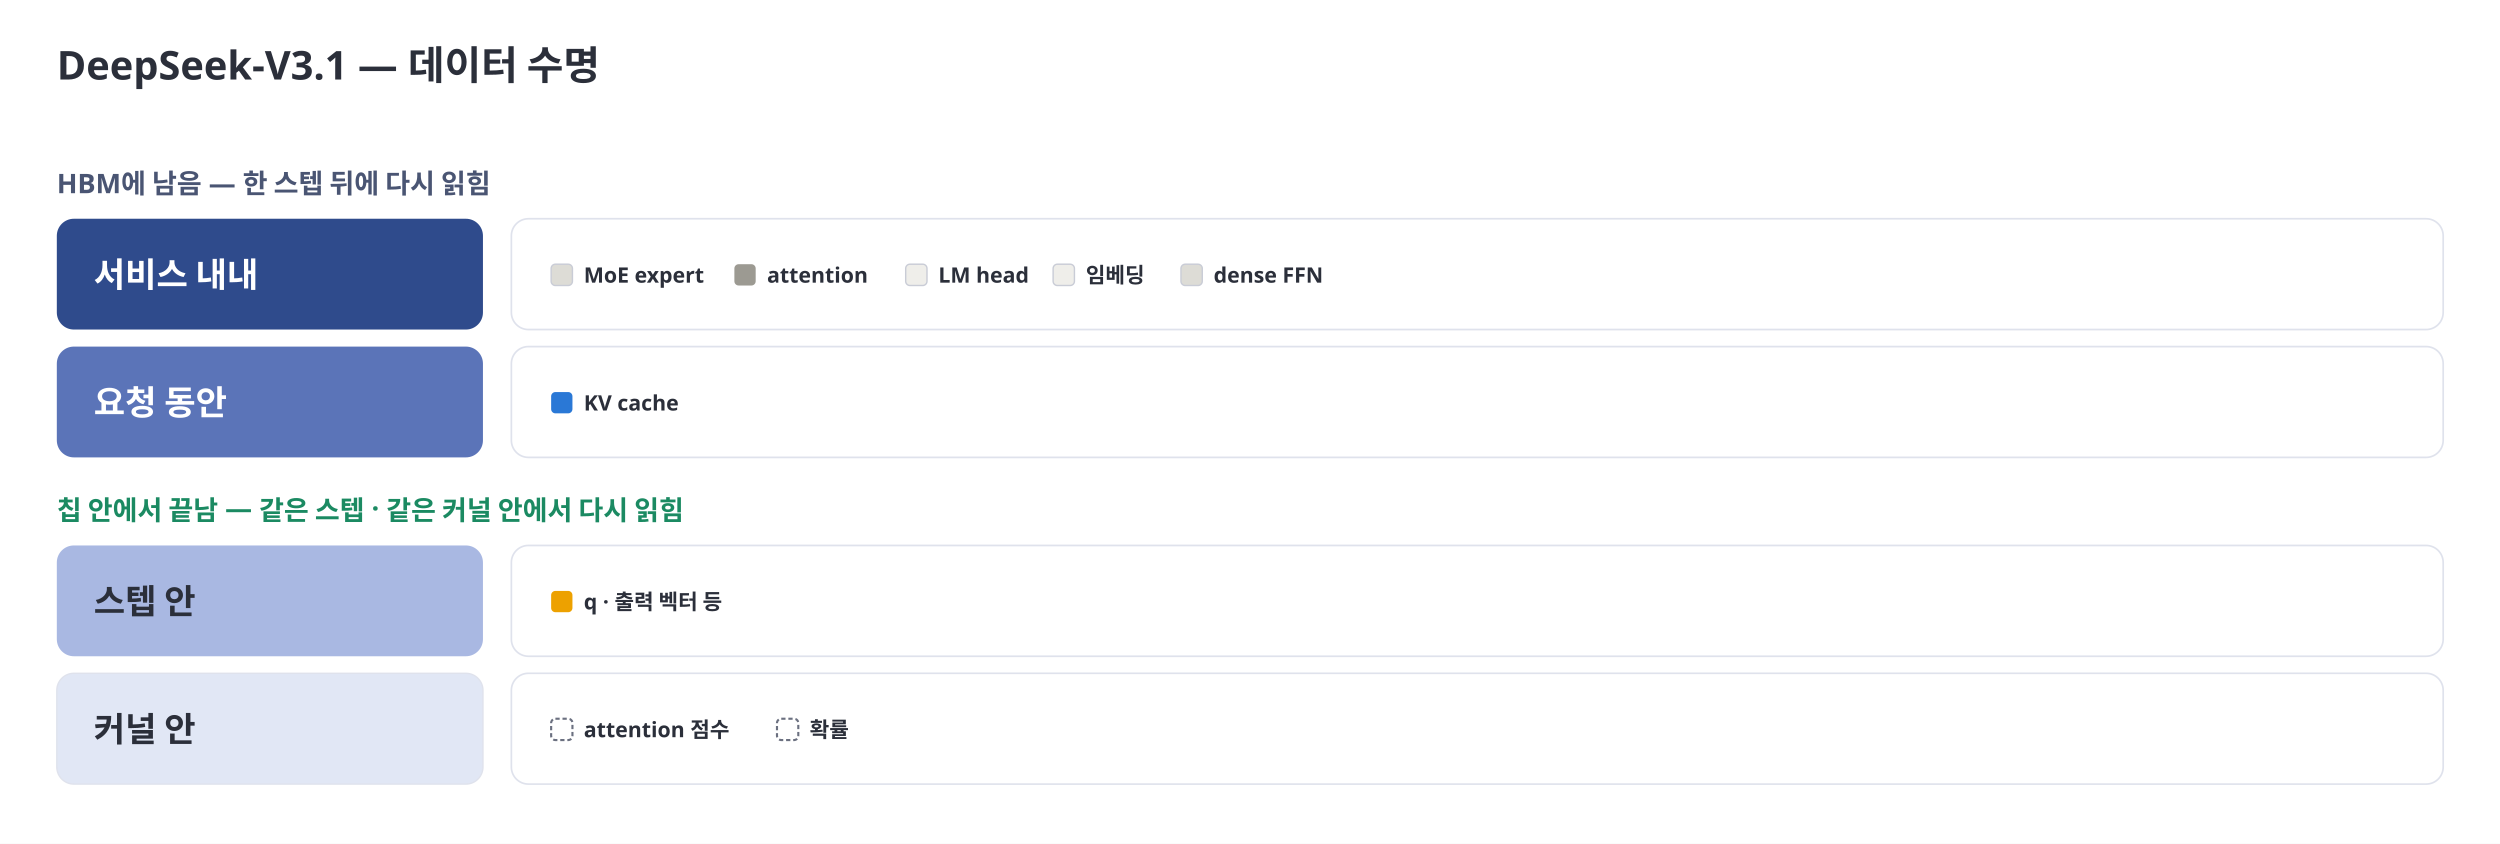
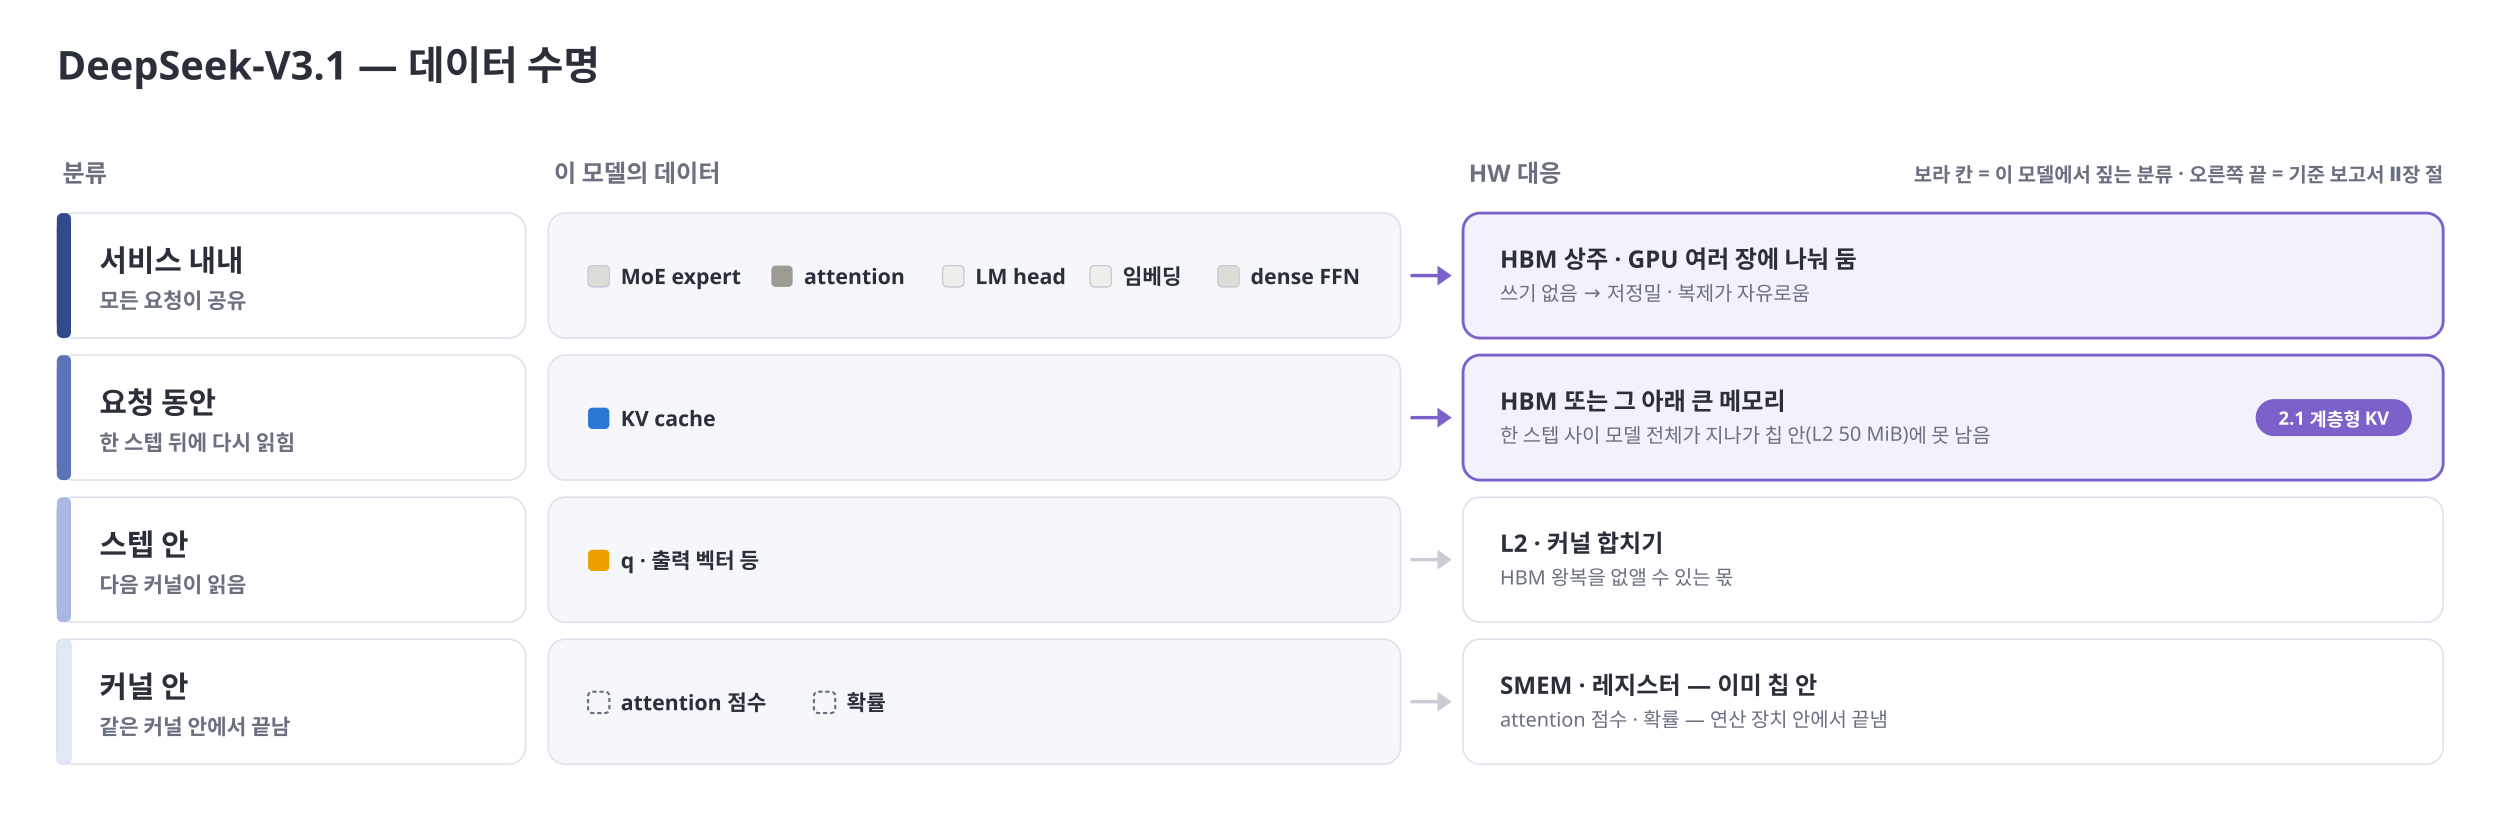
- <svg xmlns="http://www.w3.org/2000/svg" viewBox="0 0 1760 594" width="1760" height="594">
+ <svg xmlns="http://www.w3.org/2000/svg" viewBox="0 0 1760 580" width="1760" height="580">
  <rect width="100%" height="100%" fill="#ffffff" />
  <text x="40.0" y="56.0" font-family="'Noto Sans KR','Malgun Gothic',sans-serif" font-size="28" text-anchor="start" font-weight="800" fill="#2b2f3a">DeepSeek-V3.1 — 데이터 수명</text>
-   <text x="40.0" y="136.0" font-family="'Noto Sans KR','Malgun Gothic',sans-serif" font-size="19" text-anchor="start" font-weight="800" fill="#4a5573">HBM에 남음 — 한 스텝 뒤에 다시 읽힘</text>
-   <rect x="40.0" y="154.0" width="300.0" height="78.0" rx="12" fill="#2f4b8c" stroke="none" stroke-width="1" />
-   <text x="66.0" y="202.0" font-family="'Noto Sans KR','Malgun Gothic',sans-serif" font-size="24" text-anchor="start" font-weight="800" fill="#ffffff">서비스 내내</text>
-   <rect x="360.0" y="154.0" width="1360.0" height="78.0" rx="12" fill="#ffffff" stroke="#dfe2ec" stroke-width="1.2" />
-   <rect x="388.0" y="186.0" width="15.0" height="15.0" rx="3" fill="#dddcd6" stroke="#c9ccd6" stroke-width="1" />
-   <text x="411.0" y="199.0" font-family="'Noto Sans KR','Malgun Gothic',sans-serif" font-size="15" text-anchor="start" font-weight="600" fill="#2b2f3a">MoE expert</text>
-   <rect x="517.0" y="186.0" width="15.0" height="15.0" rx="3" fill="#9c9a92" stroke="none" stroke-width="1" />
-   <text x="540.0" y="199.0" font-family="'Noto Sans KR','Malgun Gothic',sans-serif" font-size="15" text-anchor="start" font-weight="600" fill="#2b2f3a">attention</text>
-   <rect x="637.6" y="186.0" width="15.0" height="15.0" rx="3" fill="#efeeea" stroke="#c9ccd6" stroke-width="1" />
-   <text x="660.6" y="199.0" font-family="'Noto Sans KR','Malgun Gothic',sans-serif" font-size="15" text-anchor="start" font-weight="600" fill="#2b2f3a">LM head</text>
-   <rect x="741.4" y="186.0" width="15.0" height="15.0" rx="3" fill="#efeeea" stroke="#c9ccd6" stroke-width="1" />
-   <text x="764.4" y="199.0" font-family="'Noto Sans KR','Malgun Gothic',sans-serif" font-size="15" text-anchor="start" font-weight="600" fill="#2b2f3a">임베딩</text>
-   <rect x="831.4" y="186.0" width="15.0" height="15.0" rx="3" fill="#dddcd6" stroke="#c9ccd6" stroke-width="1" />
-   <text x="854.4" y="199.0" font-family="'Noto Sans KR','Malgun Gothic',sans-serif" font-size="15" text-anchor="start" font-weight="600" fill="#2b2f3a">dense FFN</text>
-   <rect x="40.0" y="244.0" width="300.0" height="78.0" rx="12" fill="#5b74b8" stroke="none" stroke-width="1" />
-   <text x="66.0" y="292.0" font-family="'Noto Sans KR','Malgun Gothic',sans-serif" font-size="24" text-anchor="start" font-weight="800" fill="#ffffff">요청 동안</text>
-   <rect x="360.0" y="244.0" width="1360.0" height="78.0" rx="12" fill="#ffffff" stroke="#dfe2ec" stroke-width="1.2" />
-   <rect x="388.0" y="276.0" width="15.0" height="15.0" rx="3" fill="#2a78d6" stroke="none" stroke-width="1" />
-   <text x="411.0" y="289.0" font-family="'Noto Sans KR','Malgun Gothic',sans-serif" font-size="15" text-anchor="start" font-weight="600" fill="#2b2f3a">KV cache</text>
-   <text x="40.0" y="366.0" font-family="'Noto Sans KR','Malgun Gothic',sans-serif" font-size="19" text-anchor="start" font-weight="800" fill="#1b8a62">칩 안에서 끝남 — 같은 스텝 · 같은 커널 안에서 다시 읽힘</text>
-   <rect x="40.0" y="384.0" width="300.0" height="78.0" rx="12" fill="#a9b8e2" stroke="none" stroke-width="1" />
-   <text x="66.0" y="432.0" font-family="'Noto Sans KR','Malgun Gothic',sans-serif" font-size="24" text-anchor="start" font-weight="800" fill="#2b2f3a">스텝 안</text>
-   <rect x="360.0" y="384.0" width="1360.0" height="78.0" rx="12" fill="#ffffff" stroke="#dfe2ec" stroke-width="1.2" />
-   <rect x="388.0" y="416.0" width="15.0" height="15.0" rx="3" fill="#eda100" stroke="none" stroke-width="1" />
-   <text x="411.0" y="429.0" font-family="'Noto Sans KR','Malgun Gothic',sans-serif" font-size="15" text-anchor="start" font-weight="600" fill="#2b2f3a">q · 출력 벡터 등</text>
-   <rect x="40.0" y="474.0" width="300.0" height="78.0" rx="12" fill="#e1e7f5" stroke="#dfe2ec" stroke-width="1" />
-   <text x="66.0" y="522.0" font-family="'Noto Sans KR','Malgun Gothic',sans-serif" font-size="24" text-anchor="start" font-weight="800" fill="#2b2f3a">커널 안</text>
-   <rect x="360.0" y="474.0" width="1360.0" height="78.0" rx="12" fill="#ffffff" stroke="#dfe2ec" stroke-width="1.2" />
-   <rect x="388.0" y="506.0" width="15" height="15" rx="3" fill="none" stroke="#6b7080" stroke-width="1.5" stroke-dasharray="3 2" />
-   <text x="411.0" y="519.0" font-family="'Noto Sans KR','Malgun Gothic',sans-serif" font-size="15" text-anchor="start" font-weight="600" fill="#2b2f3a">attention 점수</text>
-   <rect x="547.0" y="506.0" width="15" height="15" rx="3" fill="none" stroke="#6b7080" stroke-width="1.5" stroke-dasharray="3 2" />
-   <text x="570.0" y="519.0" font-family="'Noto Sans KR','Malgun Gothic',sans-serif" font-size="15" text-anchor="start" font-weight="600" fill="#2b2f3a">확률</text>
+   <text x="44.0" y="128.0" font-family="'Noto Sans KR','Malgun Gothic',sans-serif" font-size="17" text-anchor="start" font-weight="800" fill="#6b7080">분류</text>
+   <text x="390.0" y="128.0" font-family="'Noto Sans KR','Malgun Gothic',sans-serif" font-size="17" text-anchor="start" font-weight="800" fill="#6b7080">이 모델의 데이터</text>
+   <text x="1034.0" y="128.0" font-family="'Noto Sans KR','Malgun Gothic',sans-serif" font-size="17" text-anchor="start" font-weight="800" fill="#6b7080">HW 대응</text>
+   <text x="1720.0" y="128.0" font-family="'Noto Sans KR','Malgun Gothic',sans-serif" font-size="14" text-anchor="end" font-weight="600" fill="#6b7080">보라 칸 = 이 모델에서 짚는 분류 · 오른쪽 끝 = 기준 보고서 Ⅱ장 절</text>
+   <rect x="40.0" y="150.0" width="330.0" height="88.0" rx="12" fill="#ffffff" stroke="#dfe2ec" stroke-width="1.2" />
+   <rect x="40.0" y="150.0" width="10.0" height="88.0" rx="4" fill="#2f4b8c" stroke="none" stroke-width="1" />
+   <text x="70.0" y="191.0" font-family="'Noto Sans KR','Malgun Gothic',sans-serif" font-size="21" text-anchor="start" font-weight="800" fill="#2b2f3a">서비스 내내</text>
+   <text x="70.0" y="217.0" font-family="'Noto Sans KR','Malgun Gothic',sans-serif" font-size="15" text-anchor="start" font-weight="700" fill="#6b7080">모든 요청이 공유</text>
+   <rect x="386.0" y="150.0" width="600.0" height="88.0" rx="12" fill="#f6f7fb" stroke="#dfe2ec" stroke-width="1.2" />
+   <rect x="414.0" y="187.0" width="15.0" height="15.0" rx="3" fill="#dddcd6" stroke="#c9ccd6" stroke-width="1" />
+   <text x="437.0" y="200.0" font-family="'Noto Sans KR','Malgun Gothic',sans-serif" font-size="15" text-anchor="start" font-weight="600" fill="#2b2f3a">MoE expert</text>
+   <rect x="543.0" y="187.0" width="15.0" height="15.0" rx="3" fill="#9c9a92" stroke="none" stroke-width="1" />
+   <text x="566.0" y="200.0" font-family="'Noto Sans KR','Malgun Gothic',sans-serif" font-size="15" text-anchor="start" font-weight="600" fill="#2b2f3a">attention</text>
+   <rect x="663.6" y="187.0" width="15.0" height="15.0" rx="3" fill="#efeeea" stroke="#c9ccd6" stroke-width="1" />
+   <text x="686.6" y="200.0" font-family="'Noto Sans KR','Malgun Gothic',sans-serif" font-size="15" text-anchor="start" font-weight="600" fill="#2b2f3a">LM head</text>
+   <rect x="767.4" y="187.0" width="15.0" height="15.0" rx="3" fill="#efeeea" stroke="#c9ccd6" stroke-width="1" />
+   <text x="790.4" y="200.0" font-family="'Noto Sans KR','Malgun Gothic',sans-serif" font-size="15" text-anchor="start" font-weight="600" fill="#2b2f3a">임베딩</text>
+   <rect x="857.4" y="187.0" width="15.0" height="15.0" rx="3" fill="#dddcd6" stroke="#c9ccd6" stroke-width="1" />
+   <text x="880.4" y="200.0" font-family="'Noto Sans KR','Malgun Gothic',sans-serif" font-size="15" text-anchor="start" font-weight="600" fill="#2b2f3a">dense FFN</text>
+   <rect x="1030.0" y="150.0" width="690.0" height="88.0" rx="12" fill="#f3f1fc" stroke="#7b61c9" stroke-width="2" />
+   <line x1="994.0" y1="194.0" x2="1014.0" y2="194.0" stroke="#7b61c9" stroke-width="2.4" stroke-linecap="round" />
+   <path d="M1012.0,187.0 L1022.0,194.0 L1012.0,201.0 Z" fill="#7b61c9" />
+   <text x="1056.0" y="188.5" font-family="'Noto Sans KR','Malgun Gothic',sans-serif" font-size="17" text-anchor="start" font-weight="800" fill="#2b2f3a">HBM 상주 · GPU 여러 장에 나눠 둠</text>
+   <text x="1056.0" y="211.5" font-family="'Noto Sans KR','Malgun Gothic',sans-serif" font-size="14" text-anchor="start" font-weight="400" fill="#6b7080">쓰기 없음 → 저정밀 · 복제가 자유로움</text>
+   <rect x="40.0" y="250.0" width="330.0" height="88.0" rx="12" fill="#ffffff" stroke="#dfe2ec" stroke-width="1.2" />
+   <rect x="40.0" y="250.0" width="10.0" height="88.0" rx="4" fill="#5b74b8" stroke="none" stroke-width="1" />
+   <text x="70.0" y="291.0" font-family="'Noto Sans KR','Malgun Gothic',sans-serif" font-size="21" text-anchor="start" font-weight="800" fill="#2b2f3a">요청 동안</text>
+   <text x="70.0" y="317.0" font-family="'Noto Sans KR','Malgun Gothic',sans-serif" font-size="15" text-anchor="start" font-weight="700" fill="#6b7080">한 스텝 뒤에 다시 읽힘</text>
+   <rect x="386.0" y="250.0" width="600.0" height="88.0" rx="12" fill="#f6f7fb" stroke="#dfe2ec" stroke-width="1.2" />
+   <rect x="414.0" y="287.0" width="15.0" height="15.0" rx="3" fill="#2a78d6" stroke="none" stroke-width="1" />
+   <text x="437.0" y="300.0" font-family="'Noto Sans KR','Malgun Gothic',sans-serif" font-size="15" text-anchor="start" font-weight="600" fill="#2b2f3a">KV cache</text>
+   <rect x="1030.0" y="250.0" width="690.0" height="88.0" rx="12" fill="#f3f1fc" stroke="#7b61c9" stroke-width="2" />
+   <line x1="994.0" y1="294.0" x2="1014.0" y2="294.0" stroke="#7b61c9" stroke-width="2.4" stroke-linecap="round" />
+   <path d="M1012.0,287.0 L1022.0,294.0 L1012.0,301.0 Z" fill="#7b61c9" />
+   <text x="1056.0" y="288.5" font-family="'Noto Sans KR','Malgun Gothic',sans-serif" font-size="17" text-anchor="start" font-weight="800" fill="#2b2f3a">HBM 또는 그 아래 큰 메모리</text>
+   <text x="1056.0" y="311.5" font-family="'Noto Sans KR','Malgun Gothic',sans-serif" font-size="14" text-anchor="start" font-weight="400" fill="#6b7080">한 스텝 사이 모델 전체가 지나가 칩 안(L2 50 MiB)에 못 남음</text>
+   <rect x="1588.0" y="281.0" width="110.0" height="26.0" rx="13" fill="#7b61c9" stroke="none" stroke-width="1.5" />
+   <text x="1643.0" y="299.0" font-family="'Noto Sans KR','Malgun Gothic',sans-serif" font-size="13" text-anchor="middle" font-weight="700" fill="#ffffff">2.1 계층형 KV</text>
+   <rect x="40.0" y="350.0" width="330.0" height="88.0" rx="12" fill="#ffffff" stroke="#dfe2ec" stroke-width="1.2" />
+   <rect x="40.0" y="350.0" width="10.0" height="88.0" rx="4" fill="#a9b8e2" stroke="none" stroke-width="1" />
+   <text x="70.0" y="391.0" font-family="'Noto Sans KR','Malgun Gothic',sans-serif" font-size="21" text-anchor="start" font-weight="800" fill="#2b2f3a">스텝 안</text>
+   <text x="70.0" y="417.0" font-family="'Noto Sans KR','Malgun Gothic',sans-serif" font-size="15" text-anchor="start" font-weight="700" fill="#6b7080">다음 커널이 읽음</text>
+   <rect x="386.0" y="350.0" width="600.0" height="88.0" rx="12" fill="#f6f7fb" stroke="#dfe2ec" stroke-width="1.2" />
+   <rect x="414.0" y="387.0" width="15.0" height="15.0" rx="3" fill="#eda100" stroke="none" stroke-width="1" />
+   <text x="437.0" y="400.0" font-family="'Noto Sans KR','Malgun Gothic',sans-serif" font-size="15" text-anchor="start" font-weight="600" fill="#2b2f3a">q · 출력 벡터 등</text>
+   <rect x="1030.0" y="350.0" width="690.0" height="88.0" rx="12" fill="#ffffff" stroke="#dfe2ec" stroke-width="1.2" />
+   <line x1="994.0" y1="394.0" x2="1014.0" y2="394.0" stroke="#c9ccd6" stroke-width="2.4" stroke-linecap="round" />
+   <path d="M1012.0,387.0 L1022.0,394.0 L1012.0,401.0 Z" fill="#c9ccd6" />
+   <text x="1056.0" y="388.5" font-family="'Noto Sans KR','Malgun Gothic',sans-serif" font-size="17" text-anchor="start" font-weight="700" fill="#2b2f3a">L2 · 커널 합치기</text>
+   <text x="1056.0" y="411.5" font-family="'Noto Sans KR','Malgun Gothic',sans-serif" font-size="14" text-anchor="start" font-weight="400" fill="#6b7080">HBM 왕복을 없앨 수 있는 몫</text>
+   <rect x="40.0" y="450.0" width="330.0" height="88.0" rx="12" fill="#ffffff" stroke="#dfe2ec" stroke-width="1.2" />
+   <rect x="40.0" y="450.0" width="10.0" height="88.0" rx="4" fill="#e1e7f5" stroke="#dfe2ec" stroke-width="1" />
+   <text x="70.0" y="491.0" font-family="'Noto Sans KR','Malgun Gothic',sans-serif" font-size="21" text-anchor="start" font-weight="800" fill="#2b2f3a">커널 안</text>
+   <text x="70.0" y="517.0" font-family="'Noto Sans KR','Malgun Gothic',sans-serif" font-size="15" text-anchor="start" font-weight="700" fill="#6b7080">같은 커널 안에서 끝남</text>
+   <rect x="386.0" y="450.0" width="600.0" height="88.0" rx="12" fill="#f6f7fb" stroke="#dfe2ec" stroke-width="1.2" />
+   <rect x="414.0" y="487.0" width="15" height="15" rx="3" fill="none" stroke="#6b7080" stroke-width="1.5" stroke-dasharray="3 2" />
+   <text x="437.0" y="500.0" font-family="'Noto Sans KR','Malgun Gothic',sans-serif" font-size="15" text-anchor="start" font-weight="600" fill="#2b2f3a">attention 점수</text>
+   <rect x="573.0" y="487.0" width="15" height="15" rx="3" fill="none" stroke="#6b7080" stroke-width="1.5" stroke-dasharray="3 2" />
+   <text x="596.0" y="500.0" font-family="'Noto Sans KR','Malgun Gothic',sans-serif" font-size="15" text-anchor="start" font-weight="600" fill="#2b2f3a">확률</text>
+   <rect x="1030.0" y="450.0" width="690.0" height="88.0" rx="12" fill="#ffffff" stroke="#dfe2ec" stroke-width="1.2" />
+   <line x1="994.0" y1="494.0" x2="1014.0" y2="494.0" stroke="#c9ccd6" stroke-width="2.4" stroke-linecap="round" />
+   <path d="M1012.0,487.0 L1022.0,494.0 L1012.0,501.0 Z" fill="#c9ccd6" />
+   <text x="1056.0" y="488.5" font-family="'Noto Sans KR','Malgun Gothic',sans-serif" font-size="17" text-anchor="start" font-weight="700" fill="#2b2f3a">SMEM · 레지스터 — 이미 칩 안</text>
+   <text x="1056.0" y="511.5" font-family="'Noto Sans KR','Malgun Gothic',sans-serif" font-size="14" text-anchor="start" font-weight="400" fill="#6b7080">attention 점수 · 확률 — 연산 장치 안에서 끝냄</text>
</svg>
